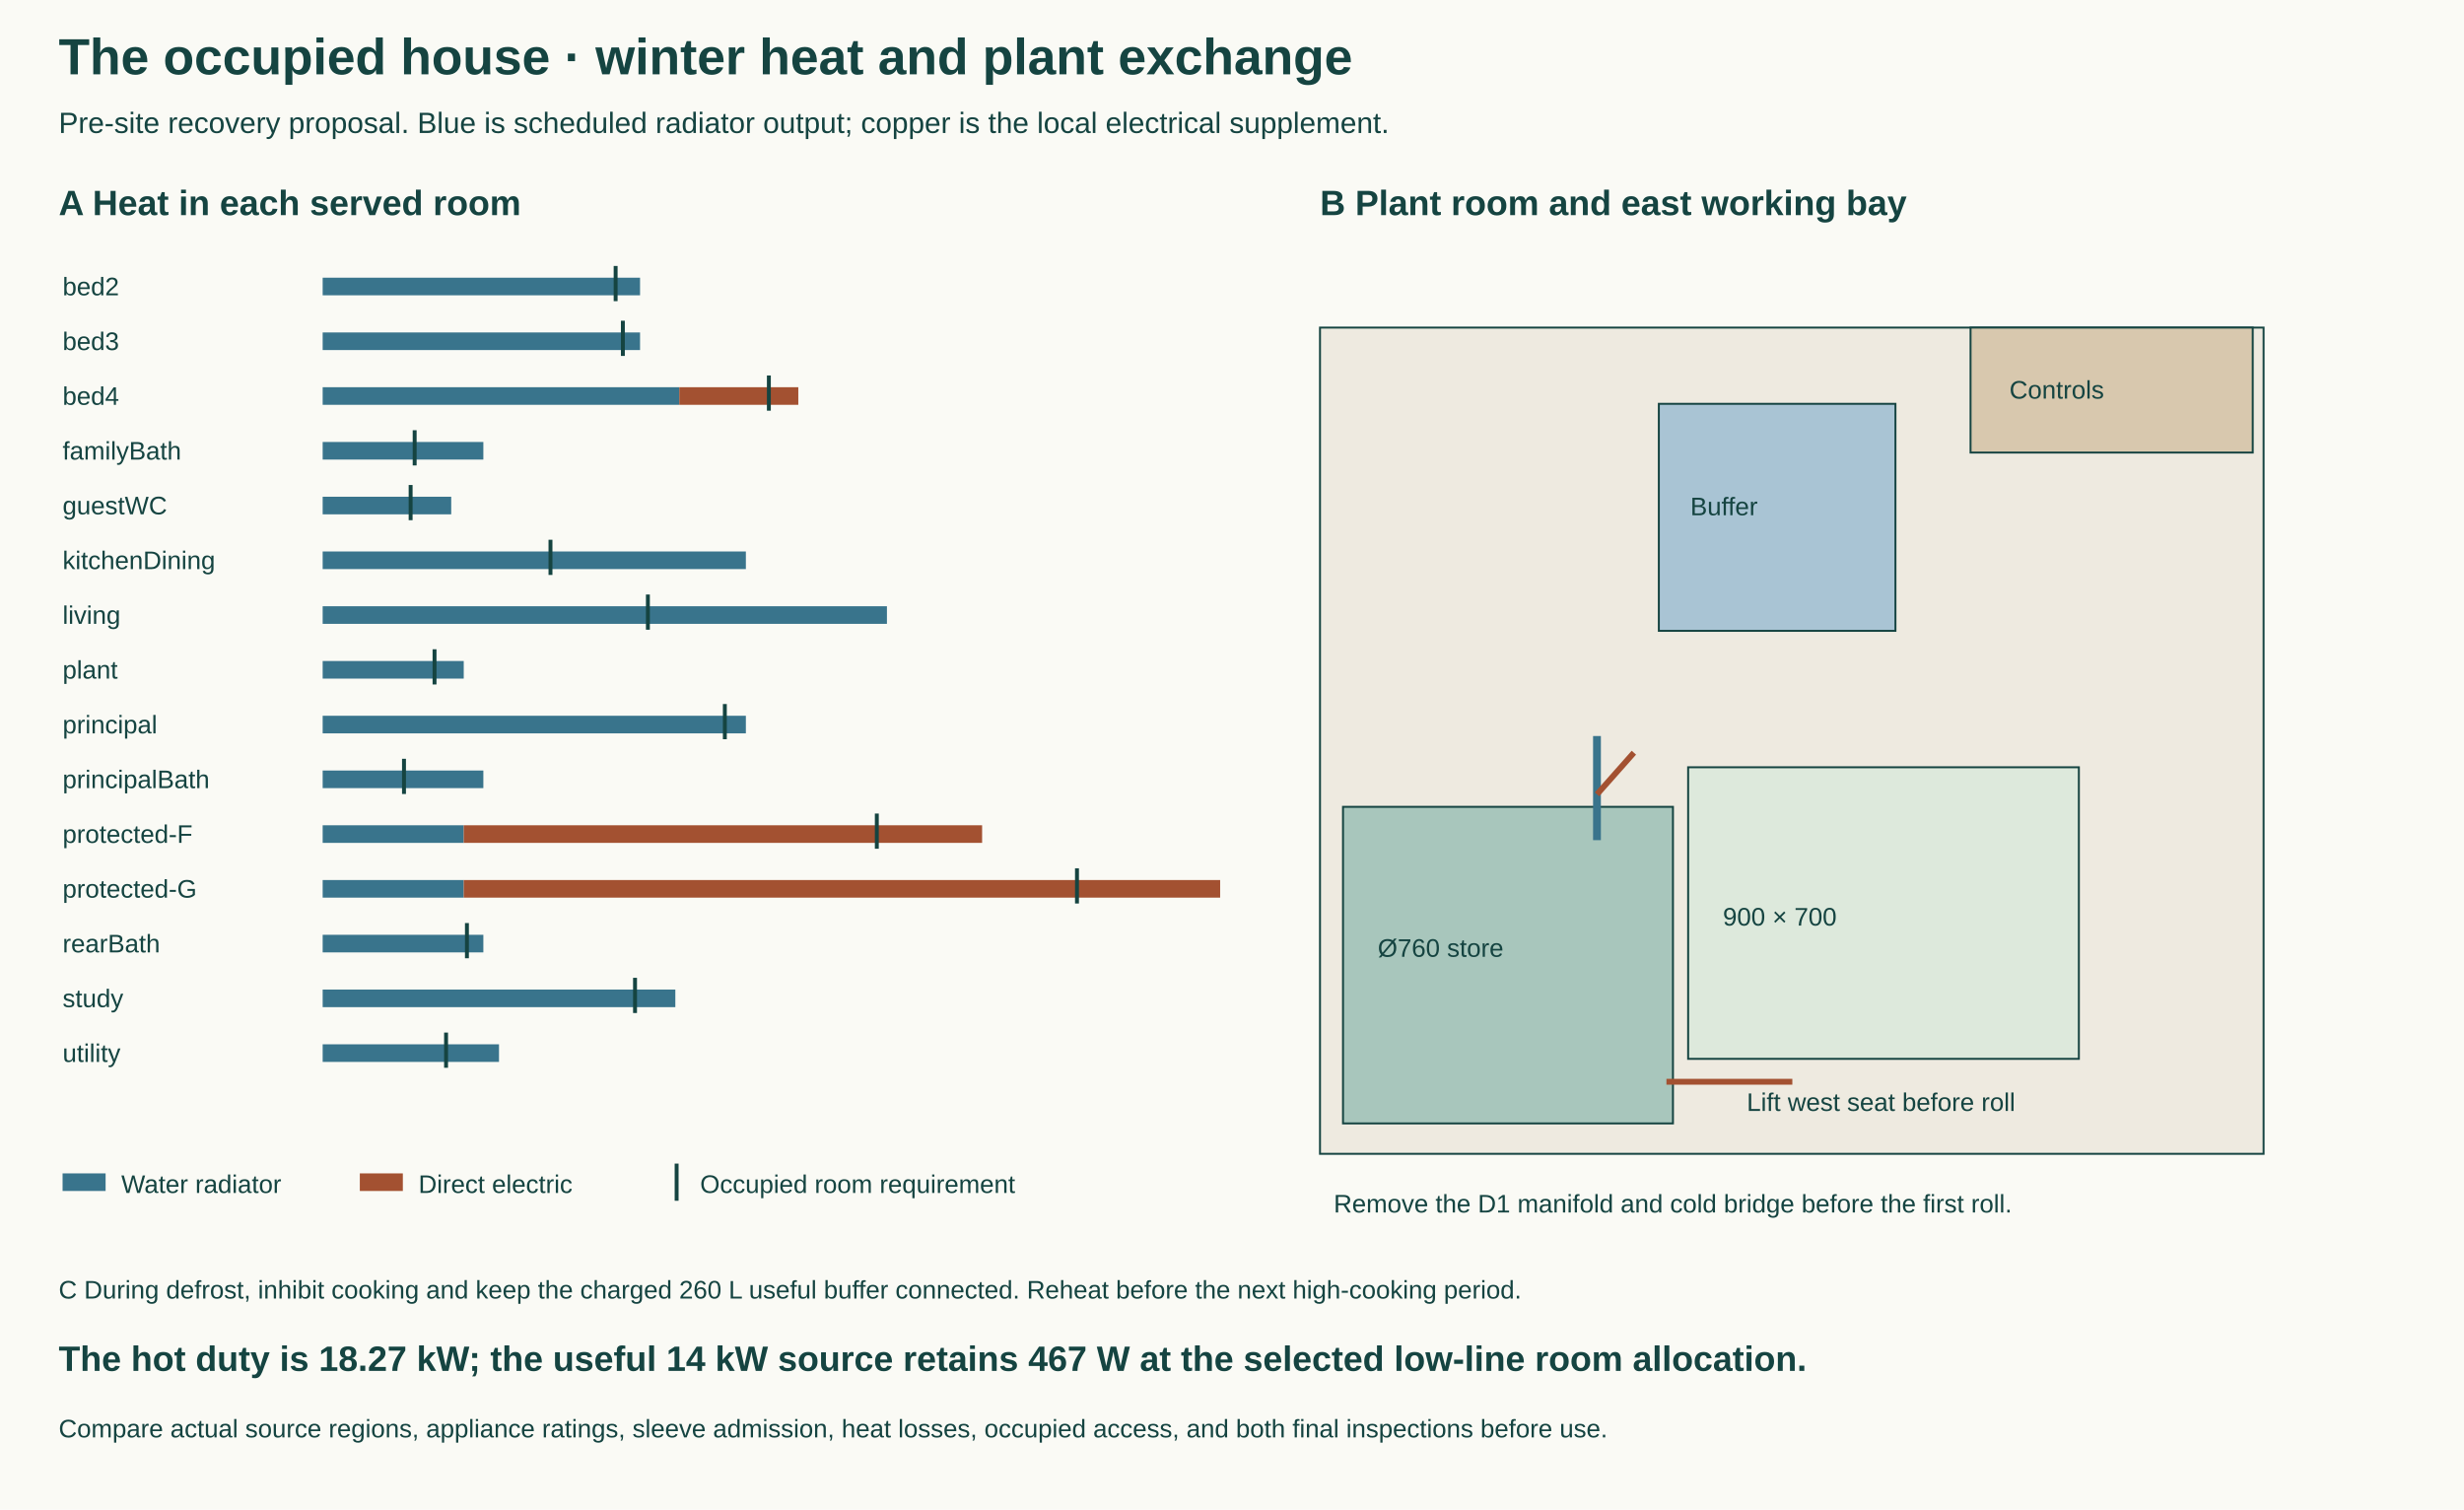
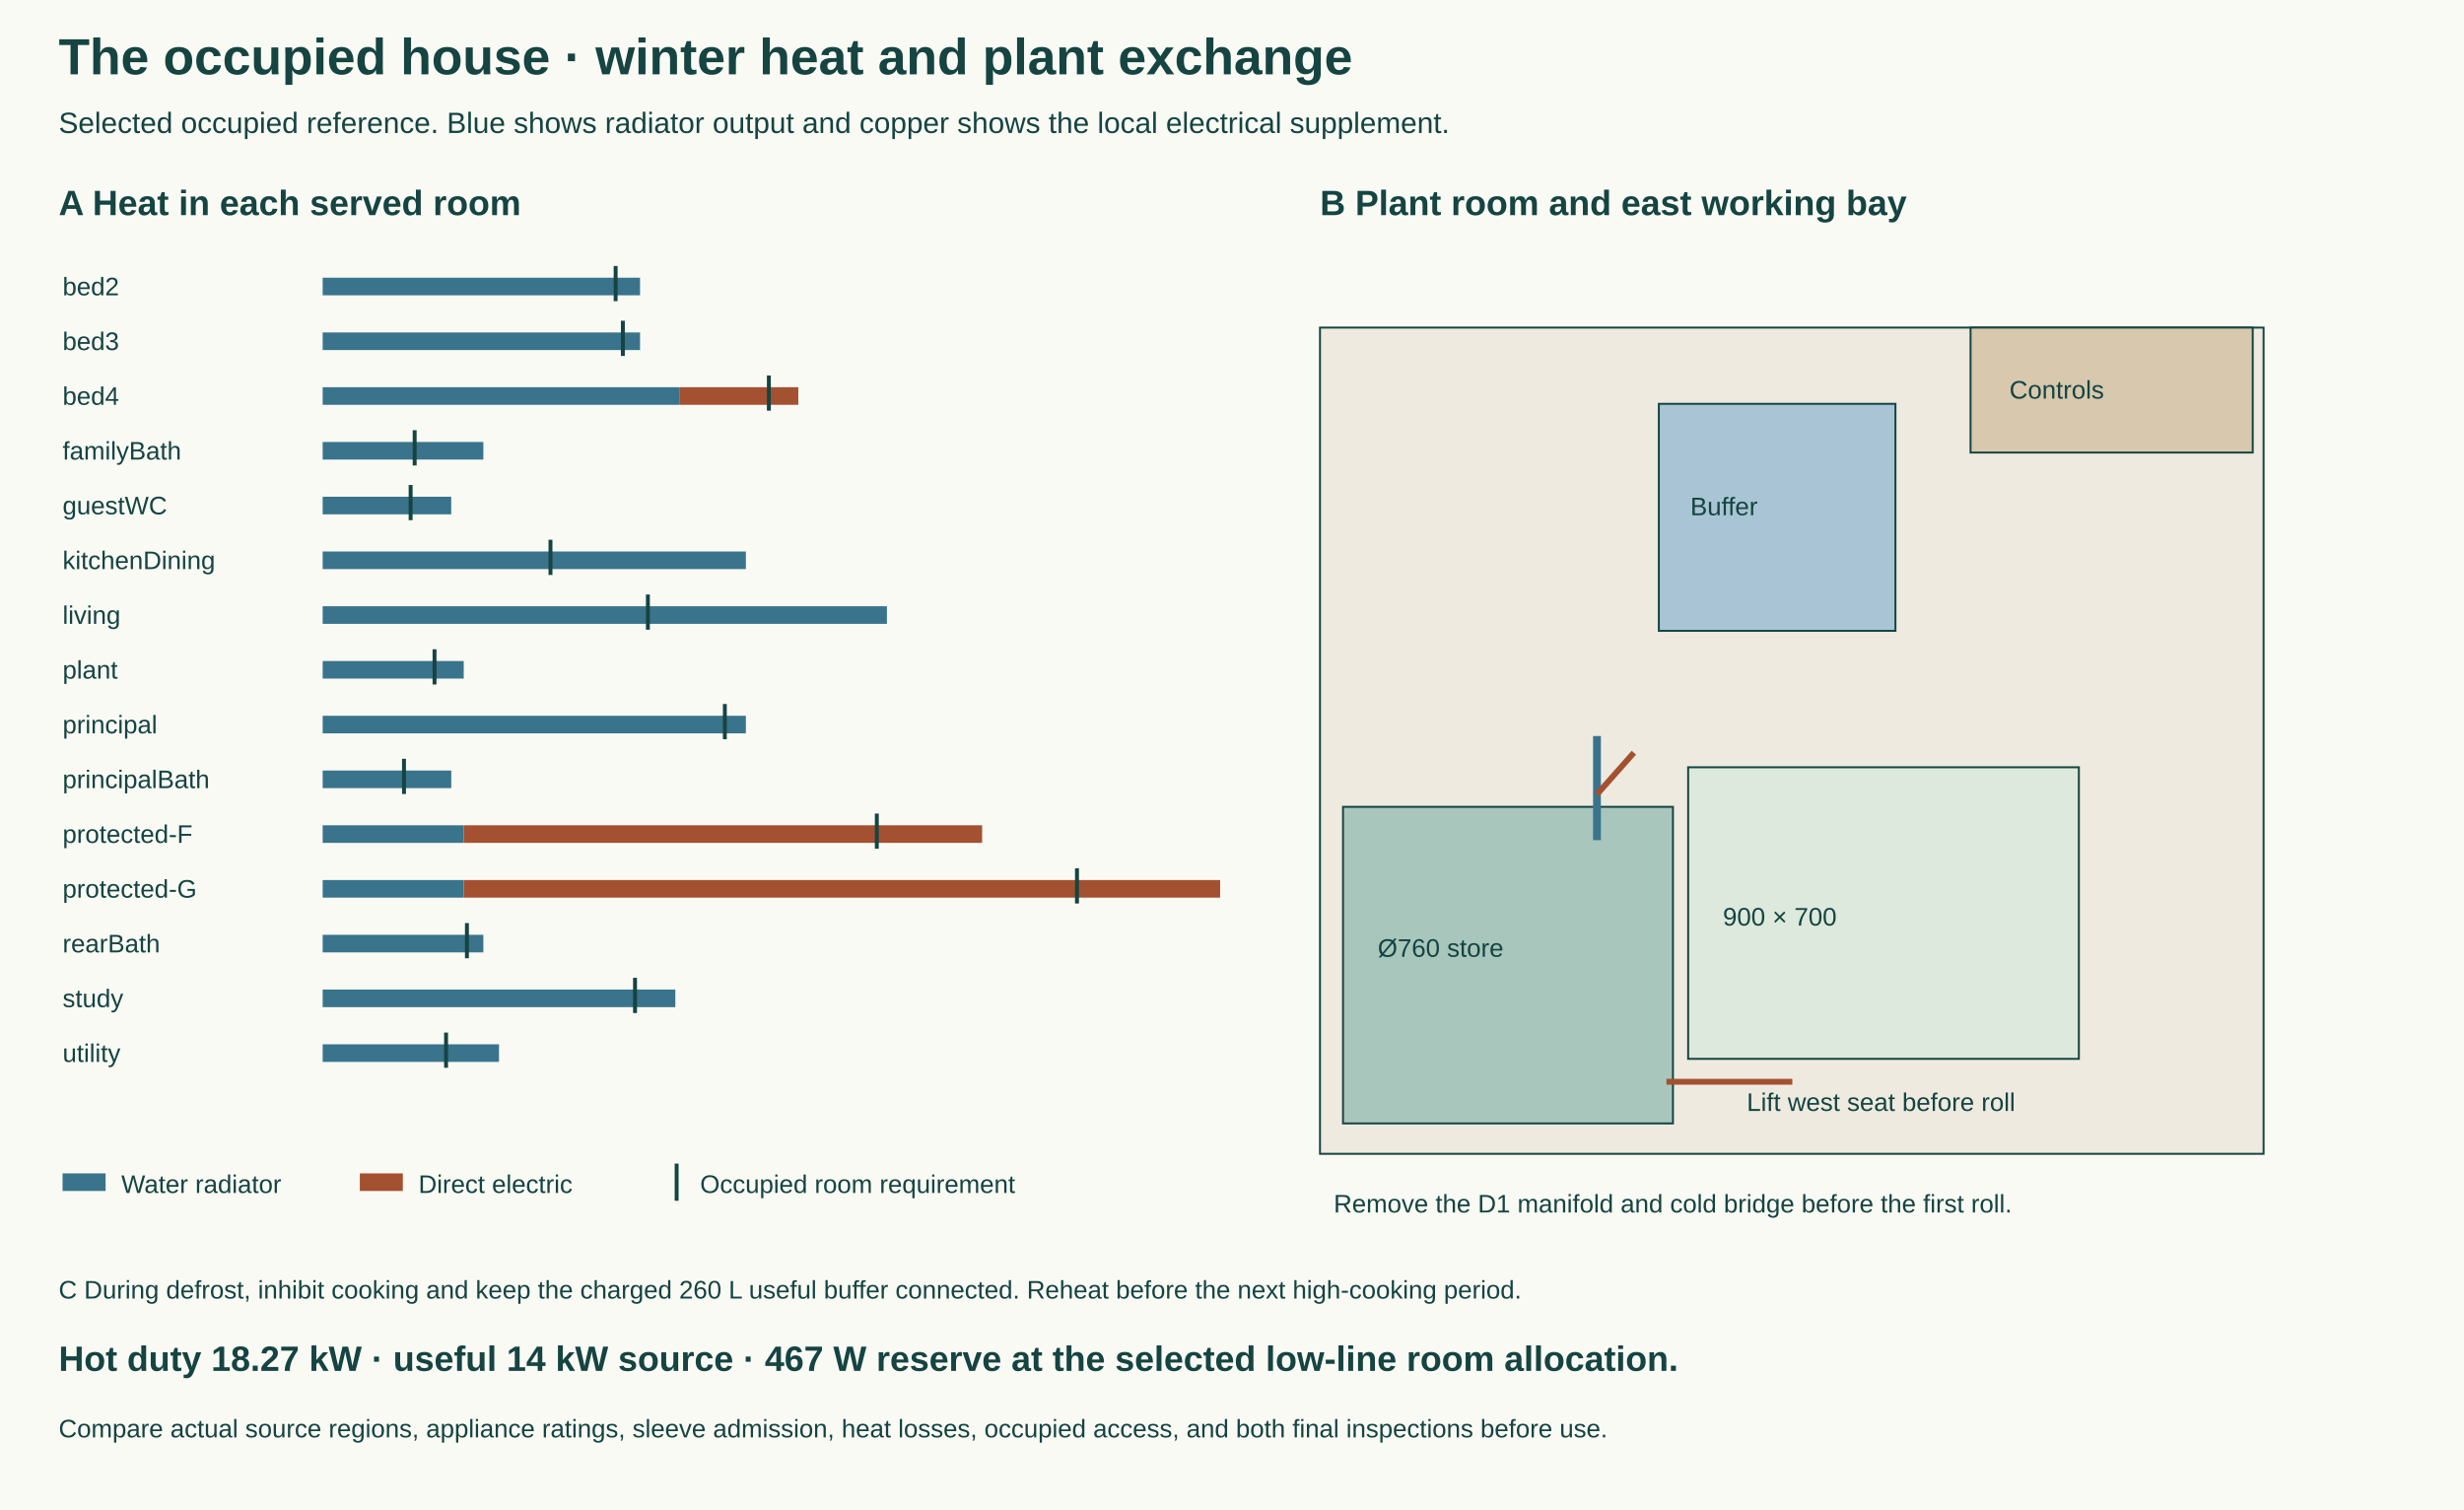
<svg xmlns="http://www.w3.org/2000/svg" viewBox="0 0 1260 772" role="img" aria-labelledby="t">
  <style>text{font:15px Arial,sans-serif;fill:#154441}.title{font-size:26px;font-weight:700}.h{font-size:18px;font-weight:700}.sm{font-size:13px}</style>
  <rect x="0" y="0" width="1260" height="772" fill="#fafaf5" stroke="none" />
  <text x="30" y="38" class="title">The occupied house · winter heat and plant exchange</text>
-   <text x="30" y="68" class="b">Pre-site recovery proposal. Blue is scheduled radiator output; copper is the local electrical supplement.</text>
+   <text x="30" y="68" class="b">Selected occupied reference. Blue shows radiator output and copper shows the local electrical supplement.</text>
  <text x="30" y="110" class="h">A   Heat in each served room</text>
  <text x="675" y="110" class="h">B   Plant room and east working bay</text>
  <text x="32" y="151" class="sm">bed2</text>
  <rect x="165" y="142" width="162.299" height="9" fill="#39748c" stroke="none" />
  <rect x="327.299" y="142" width="0" height="9" fill="#a35131" stroke="none" />
  <rect x="313.81" y="136" width="2" height="18" fill="#154441" stroke="none" />
  <text x="32" y="179" class="sm">bed3</text>
  <rect x="165" y="170" width="162.299" height="9" fill="#39748c" stroke="none" />
  <rect x="327.299" y="170" width="0" height="9" fill="#a35131" stroke="none" />
  <rect x="317.513" y="164" width="2" height="18" fill="#154441" stroke="none" />
  <text x="32" y="207" class="sm">bed4</text>
  <rect x="165" y="198" width="182.359" height="9" fill="#39748c" stroke="none" />
  <rect x="347.359" y="198" width="60.863" height="9" fill="#a35131" stroke="none" />
  <rect x="392.169" y="192" width="2" height="18" fill="#154441" stroke="none" />
  <text x="32" y="235" class="sm">familyBath</text>
  <rect x="165" y="226" width="82.169" height="9" fill="#39748c" stroke="none" />
  <rect x="247.169" y="226" width="0" height="9" fill="#a35131" stroke="none" />
  <rect x="211.039" y="220" width="2" height="18" fill="#154441" stroke="none" />
  <text x="32" y="263" class="sm">guestWC</text>
  <rect x="165" y="254" width="65.735" height="9" fill="#39748c" stroke="none" />
  <rect x="230.735" y="254" width="0" height="9" fill="#a35131" stroke="none" />
  <rect x="208.979" y="248" width="2" height="18" fill="#154441" stroke="none" />
  <text x="32" y="291" class="sm">kitchenDining</text>
  <rect x="165" y="282" width="216.409" height="9" fill="#39748c" stroke="none" />
  <rect x="381.409" y="282" width="0" height="9" fill="#a35131" stroke="none" />
  <rect x="280.496" y="276" width="2" height="18" fill="#154441" stroke="none" />
  <text x="32" y="319" class="sm">living</text>
  <rect x="165" y="310" width="288.545" height="9" fill="#39748c" stroke="none" />
  <rect x="453.545" y="310" width="0" height="9" fill="#a35131" stroke="none" />
  <rect x="330.31" y="304" width="2" height="18" fill="#154441" stroke="none" />
  <text x="32" y="347" class="sm">plant</text>
  <rect x="165" y="338" width="72.136" height="9" fill="#39748c" stroke="none" />
  <rect x="237.136" y="338" width="0" height="9" fill="#a35131" stroke="none" />
  <rect x="221.204" y="332" width="2" height="18" fill="#154441" stroke="none" />
  <text x="32" y="375" class="sm">principal</text>
  <rect x="165" y="366" width="216.409" height="9" fill="#39748c" stroke="none" />
  <rect x="381.409" y="366" width="0" height="9" fill="#a35131" stroke="none" />
  <rect x="369.658" y="360" width="2" height="18" fill="#154441" stroke="none" />
  <text x="32" y="403" class="sm">principalBath</text>
-   <rect x="165" y="394" width="82.169" height="9" fill="#39748c" stroke="none" />
-   <rect x="247.169" y="394" width="0" height="9" fill="#a35131" stroke="none" />
+   <rect x="165" y="394" width="65.762" height="9" fill="#39748c" stroke="none" />
+   <rect x="230.762" y="394" width="0" height="9" fill="#a35131" stroke="none" />
  <rect x="205.587" y="388" width="2" height="18" fill="#154441" stroke="none" />
  <text x="32" y="431" class="sm">protected-F</text>
  <rect x="165" y="422" width="72.136" height="9" fill="#39748c" stroke="none" />
  <rect x="237.136" y="422" width="265.08" height="9" fill="#a35131" stroke="none" />
  <rect x="447.373" y="416" width="2" height="18" fill="#154441" stroke="none" />
  <text x="32" y="459" class="sm">protected-G</text>
  <rect x="165" y="450" width="72.136" height="9" fill="#39748c" stroke="none" />
  <rect x="237.136" y="450" width="386.805" height="9" fill="#a35131" stroke="none" />
  <rect x="549.731" y="444" width="2" height="18" fill="#154441" stroke="none" />
  <text x="32" y="487" class="sm">rearBath</text>
  <rect x="165" y="478" width="82.169" height="9" fill="#39748c" stroke="none" />
  <rect x="247.169" y="478" width="0" height="9" fill="#a35131" stroke="none" />
  <rect x="237.771" y="472" width="2" height="18" fill="#154441" stroke="none" />
  <text x="32" y="515" class="sm">study</text>
  <rect x="165" y="506" width="180.341" height="9" fill="#39748c" stroke="none" />
  <rect x="345.341" y="506" width="0" height="9" fill="#a35131" stroke="none" />
  <rect x="323.73" y="500" width="2" height="18" fill="#154441" stroke="none" />
  <text x="32" y="543" class="sm">utility</text>
  <rect x="165" y="534" width="90.17" height="9" fill="#39748c" stroke="none" />
  <rect x="255.17" y="534" width="0" height="9" fill="#a35131" stroke="none" />
  <rect x="227.099" y="528" width="2" height="18" fill="#154441" stroke="none" />
  <rect x="675" y="167.514" width="482.517" height="422.486" fill="#eeeae0" stroke="#154441" />
  <rect x="686.766" y="412.571" width="168.72" height="161.88" fill="#a8c6bc" stroke="#154441" />
  <rect x="863.256" y="392.336" width="199.8" height="149.1" fill="#dde9dc" stroke="#154441" />
  <rect x="848.271" y="206.493" width="120.99" height="116.085" fill="#a9c4d4" stroke="#154441" />
  <rect x="1007.667" y="167.514" width="144.3" height="63.9" fill="#d8c8ae" stroke="#154441" />
  <text x="704.526" y="489.251" class="sm">Ø760 store</text>
  <text x="881.016" y="473.276" class="sm">900 × 700</text>
  <text x="864.366" y="263.471" class="sm">Buffer</text>
  <text x="1027.536" y="203.831" class="sm">Controls</text>
  <line x1="852.156" y1="553.151" x2="916.536" y2="553.151" stroke="#a35131" stroke-width="3" />
  <text x="893.226" y="568.061" class="sm">Lift west seat before roll</text>
  <line x1="816.636" y1="429.611" x2="816.636" y2="376.361" stroke="#39748c" stroke-width="4" />
  <line x1="835.506" y1="384.881" x2="816.636" y2="406.181" stroke="#a35131" stroke-width="3" />
  <text x="682" y="620" class="sm">Remove the D1 manifold and cold bridge before the first roll.</text>
  <rect x="32" y="600" width="22" height="9" fill="#39748c" stroke="none" />
  <text x="62" y="610" class="sm">Water radiator</text>
  <rect x="184" y="600" width="22" height="9" fill="#a35131" stroke="none" />
  <text x="214" y="610" class="sm">Direct electric</text>
  <rect x="345" y="595" width="2" height="19" fill="#154441" stroke="none" />
  <text x="358" y="610" class="sm">Occupied room requirement</text>
  <text x="30" y="664" class="sm">C   During defrost, inhibit cooking and keep the charged 260 L useful buffer connected. Reheat before the next high-cooking period.</text>
-   <text x="30" y="701" class="h">The hot duty is 18.27 kW; the useful 14 kW source retains 467 W at the selected low-line room allocation.</text>
+   <text x="30" y="701" class="h">Hot duty 18.27 kW · useful 14 kW source · 467 W reserve at the selected low-line room allocation.</text>
  <text x="30" y="735" class="sm">Compare actual source regions, appliance ratings, sleeve admission, heat losses, occupied access, and both final inspections before use.</text>
</svg>
